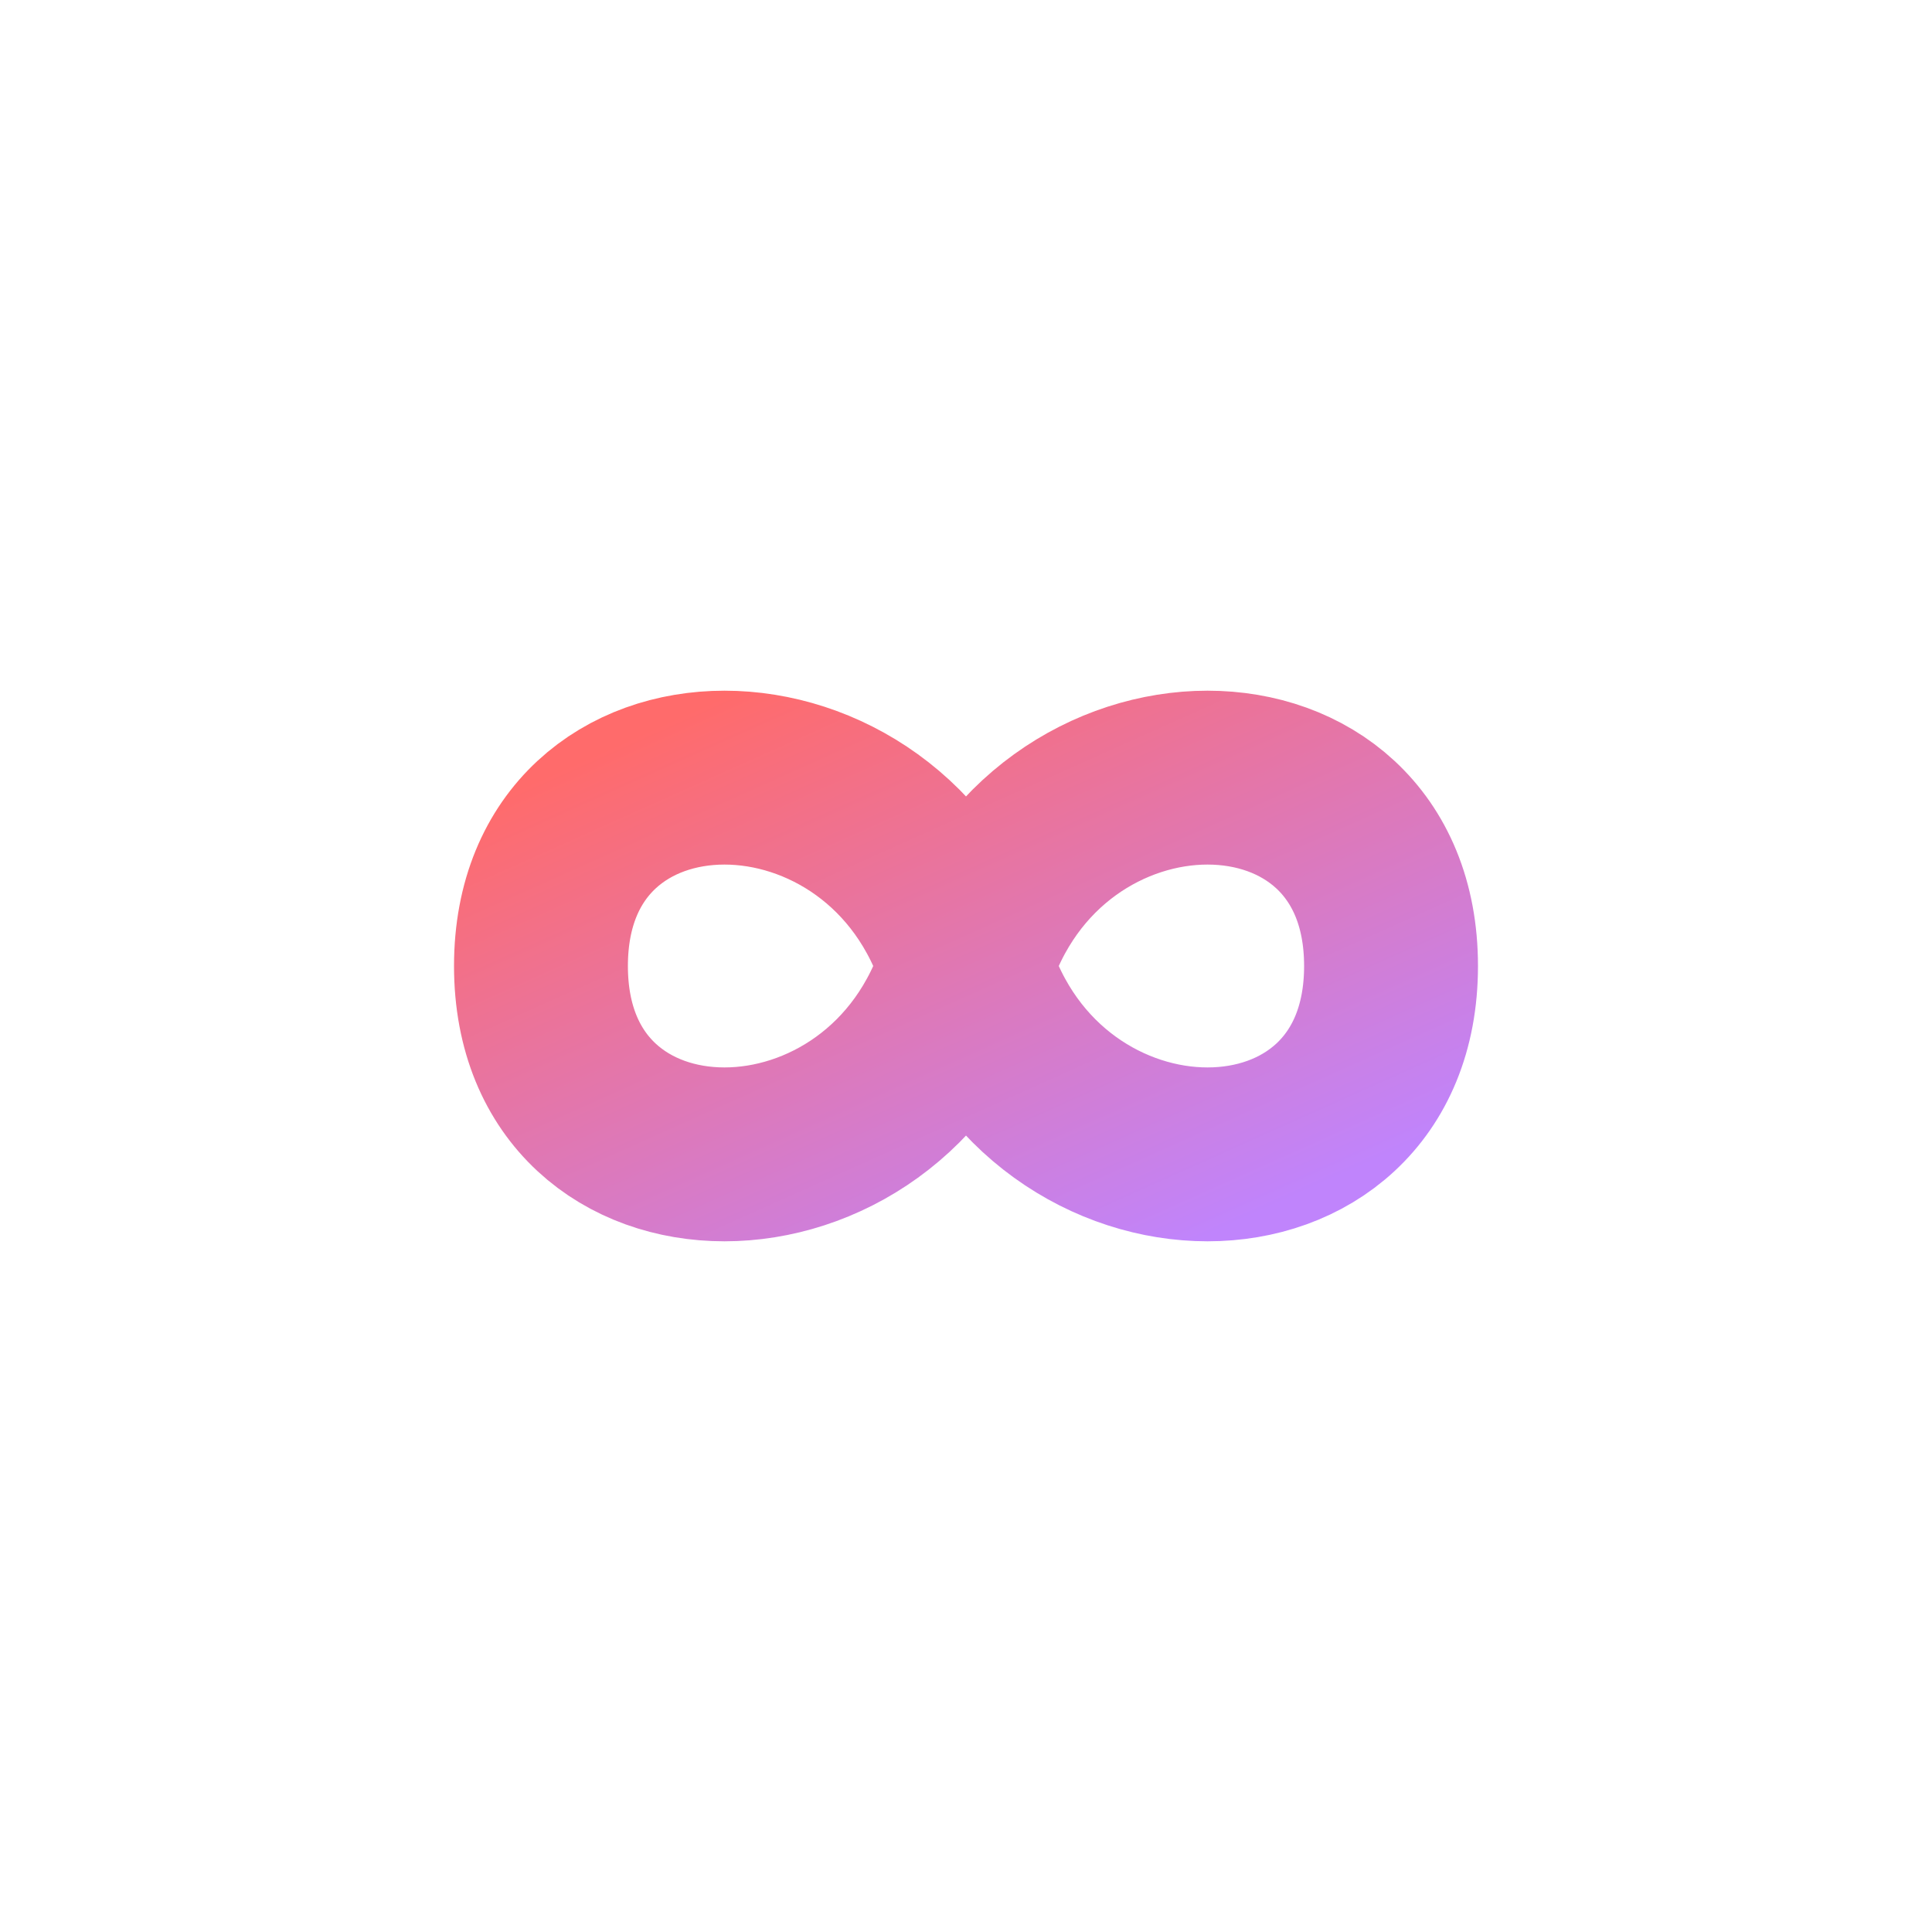
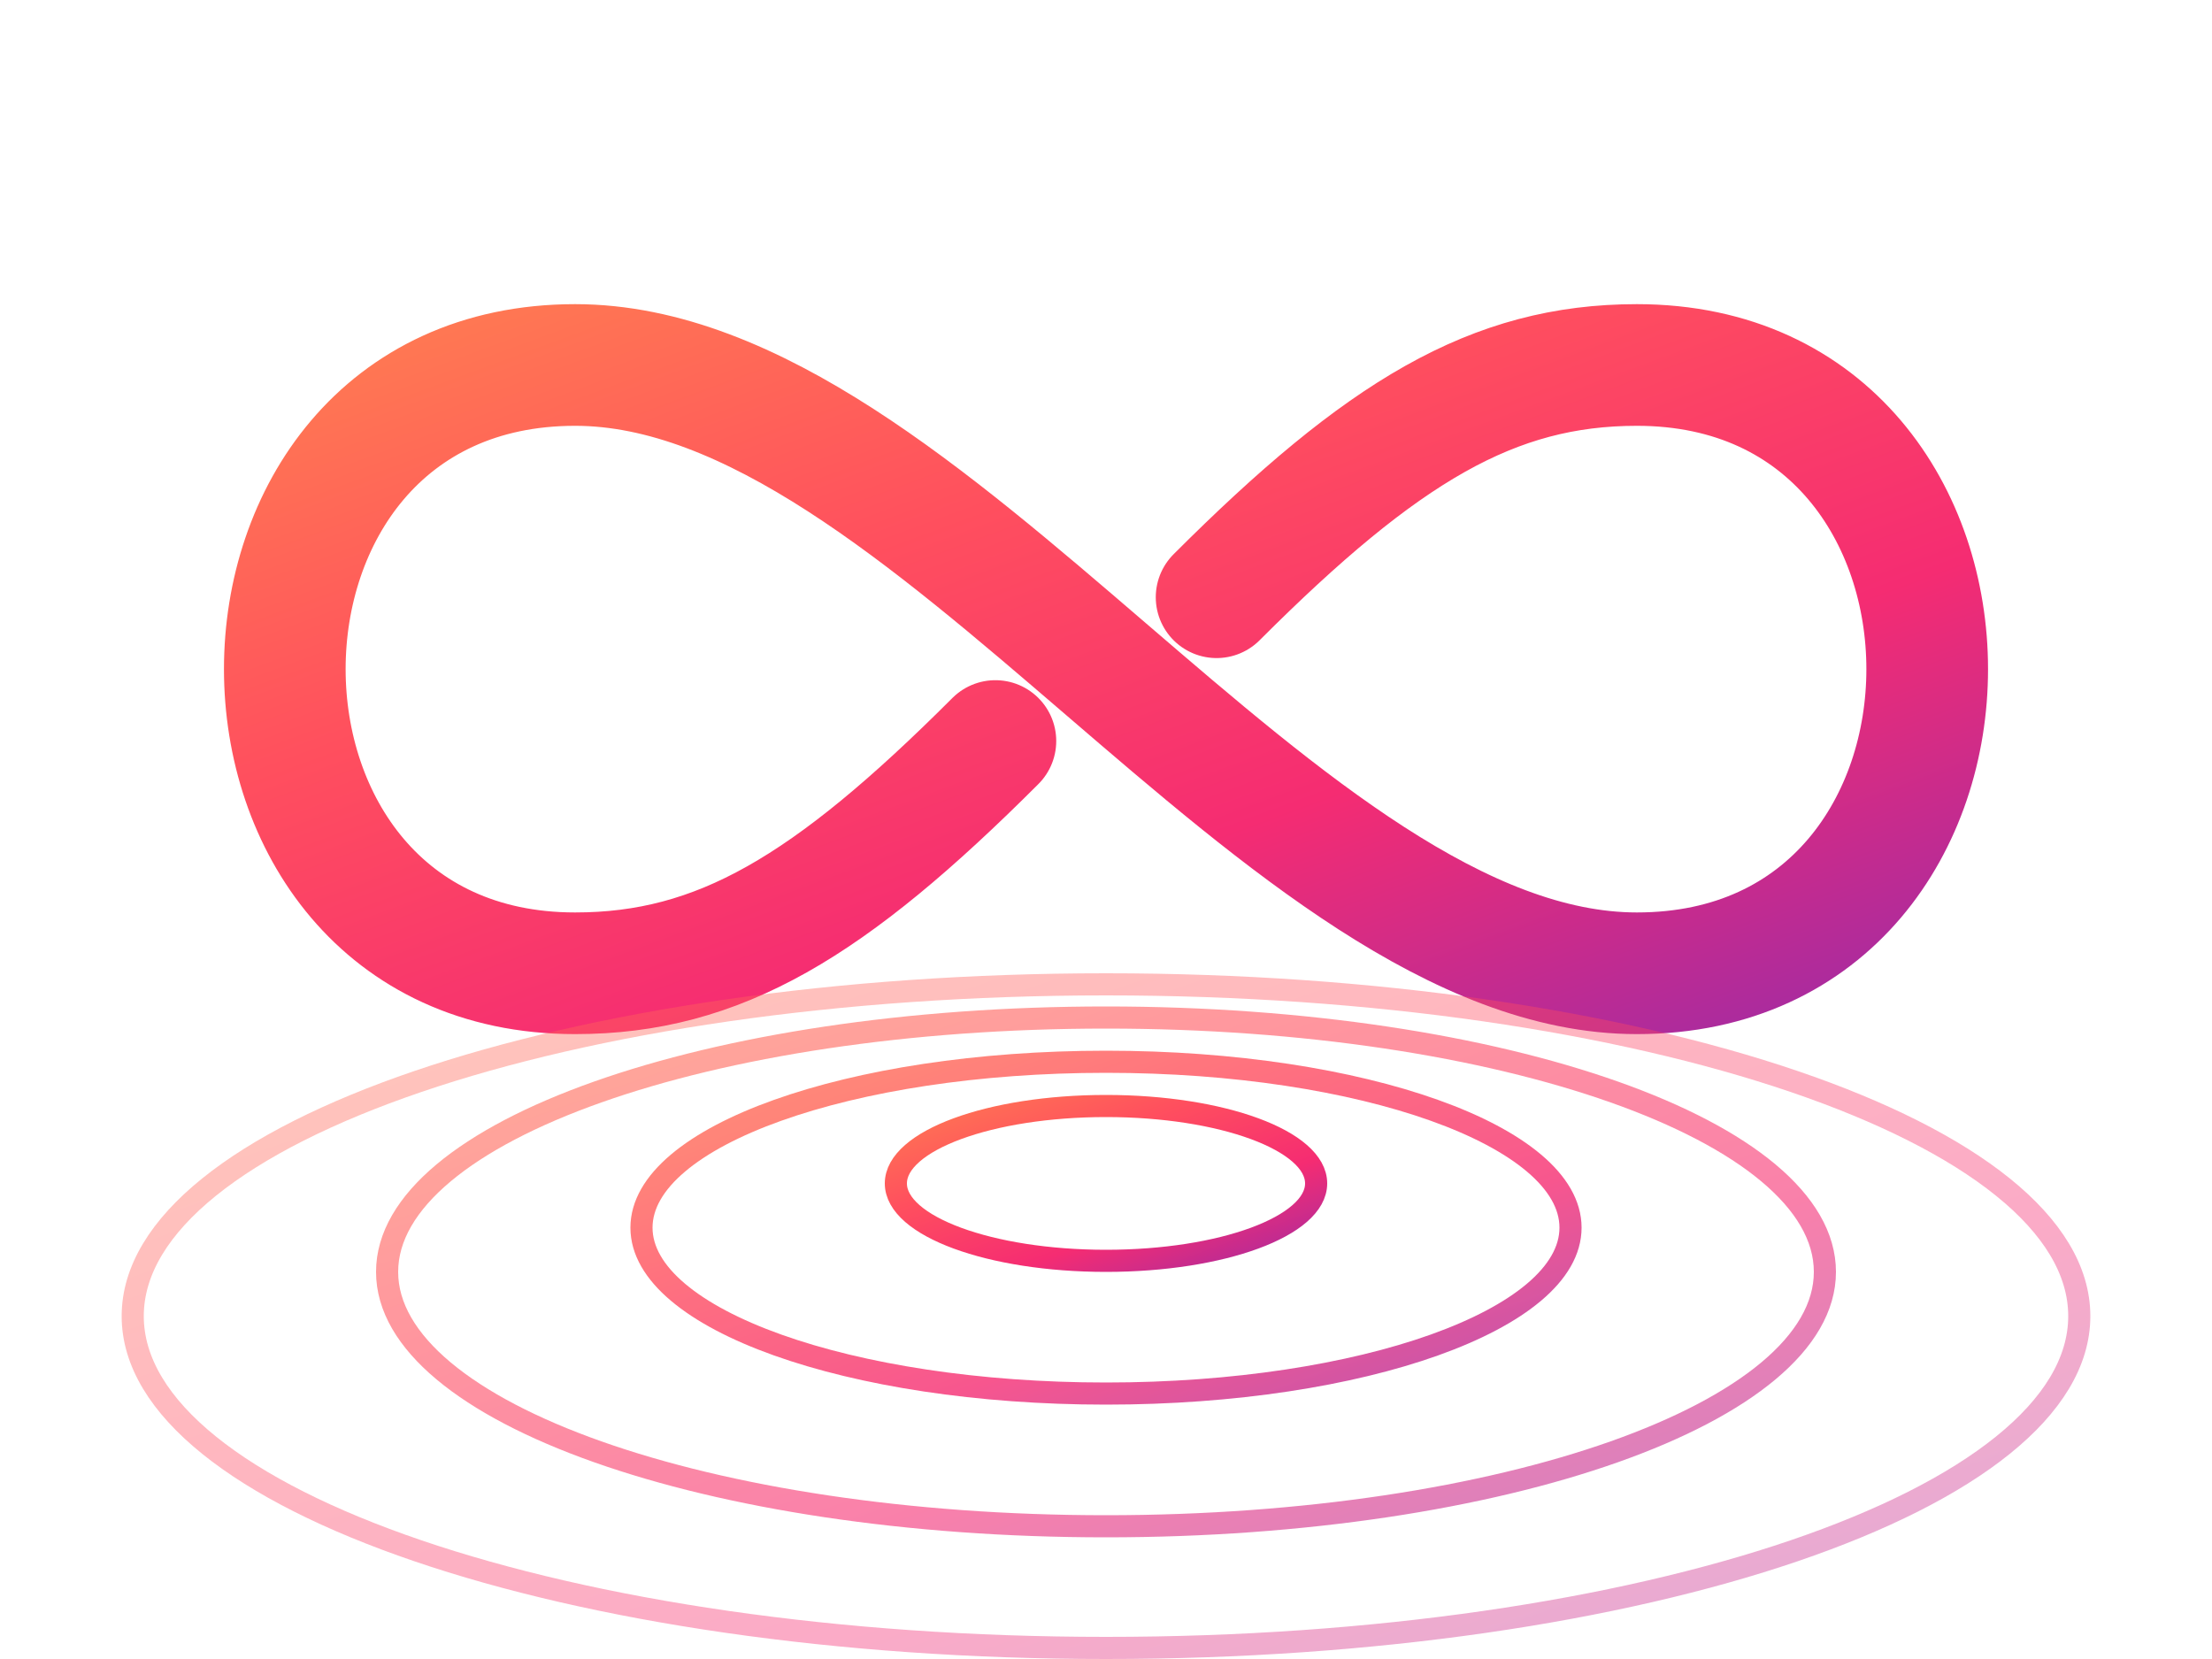
- <svg xmlns="http://www.w3.org/2000/svg" viewBox="0 0 100 100">
+ <svg xmlns="http://www.w3.org/2000/svg" viewBox="0 0 200 150" fill="none">
  <defs>
-     <linearGradient id="g" x1="0" y1="0" x2="1" y2="1">
-       <stop offset="0%" stop-color="#FF6B6B" />
-       <stop offset="100%" stop-color="#C084FC" />
+     <linearGradient id="brand" x1="0" y1="0" x2="1" y2="1">
+       <stop stop-color="#FF7A52" />
+       <stop offset=".33" stop-color="#FF4F5E" />
+       <stop offset=".67" stop-color="#F52C72" />
+       <stop offset="1" stop-color="#A72BA0" />
    </linearGradient>
  </defs>
-   <g transform="translate(0,25)" fill="none" stroke="url(#g)" stroke-width="9" stroke-linecap="round" stroke-linejoin="round">
-     <path d="M28,25 C28,12 46,12 50,25 C54,38 72,38 72,25 C72,12 54,12 50,25 C46,38 28,38 28,25 Z" />
+   <g stroke="url(#brand)">
+     <path d="M90 67 C75 82 65 88 52 88 C17 88 17 33 52 33 C84 33 116 88 148 88 C183 88 183 33 148 33 C135 33 125 39 110 54" stroke-width="11" stroke-linecap="round" />
+     <g stroke-width="2">
+       <ellipse cx="100" cy="107" rx="19" ry="7" />
+       <ellipse cx="100" cy="111" rx="42" ry="15" opacity=".8" />
+       <ellipse cx="100" cy="115" rx="65" ry="23" opacity=".6" />
+       <ellipse cx="100" cy="119" rx="88" ry="30" opacity=".4" />
+     </g>
  </g>
</svg>
